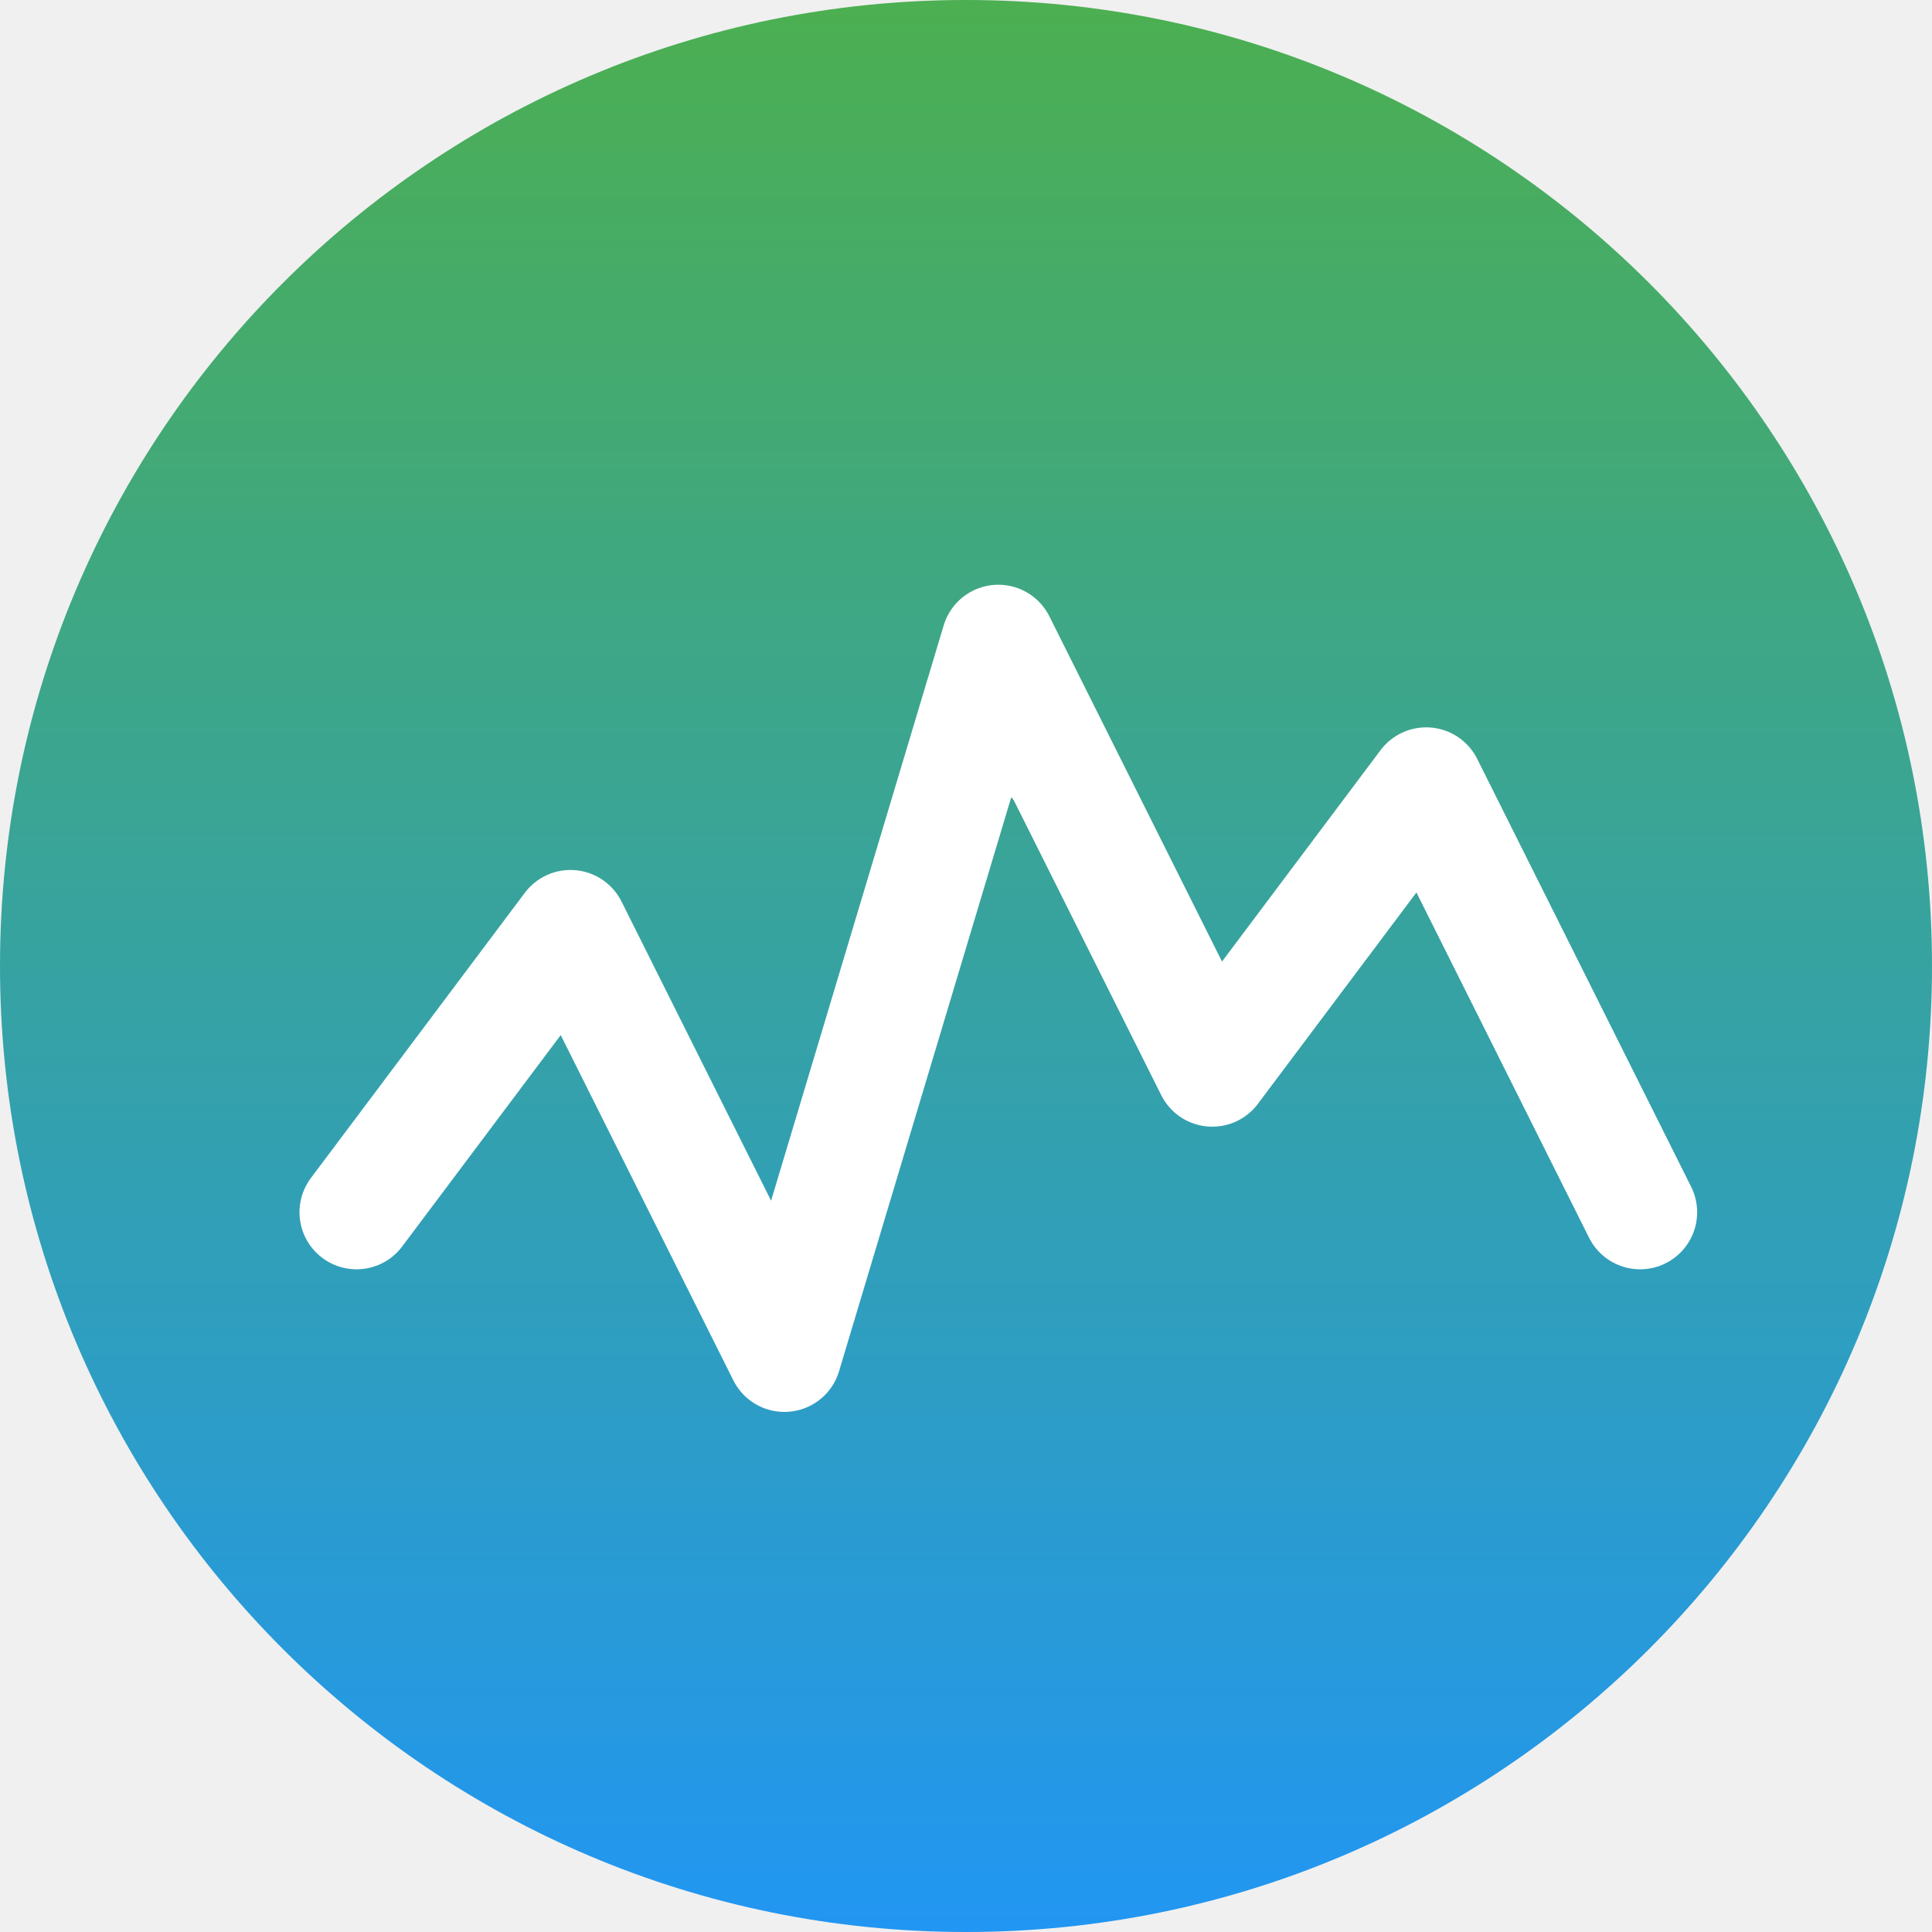
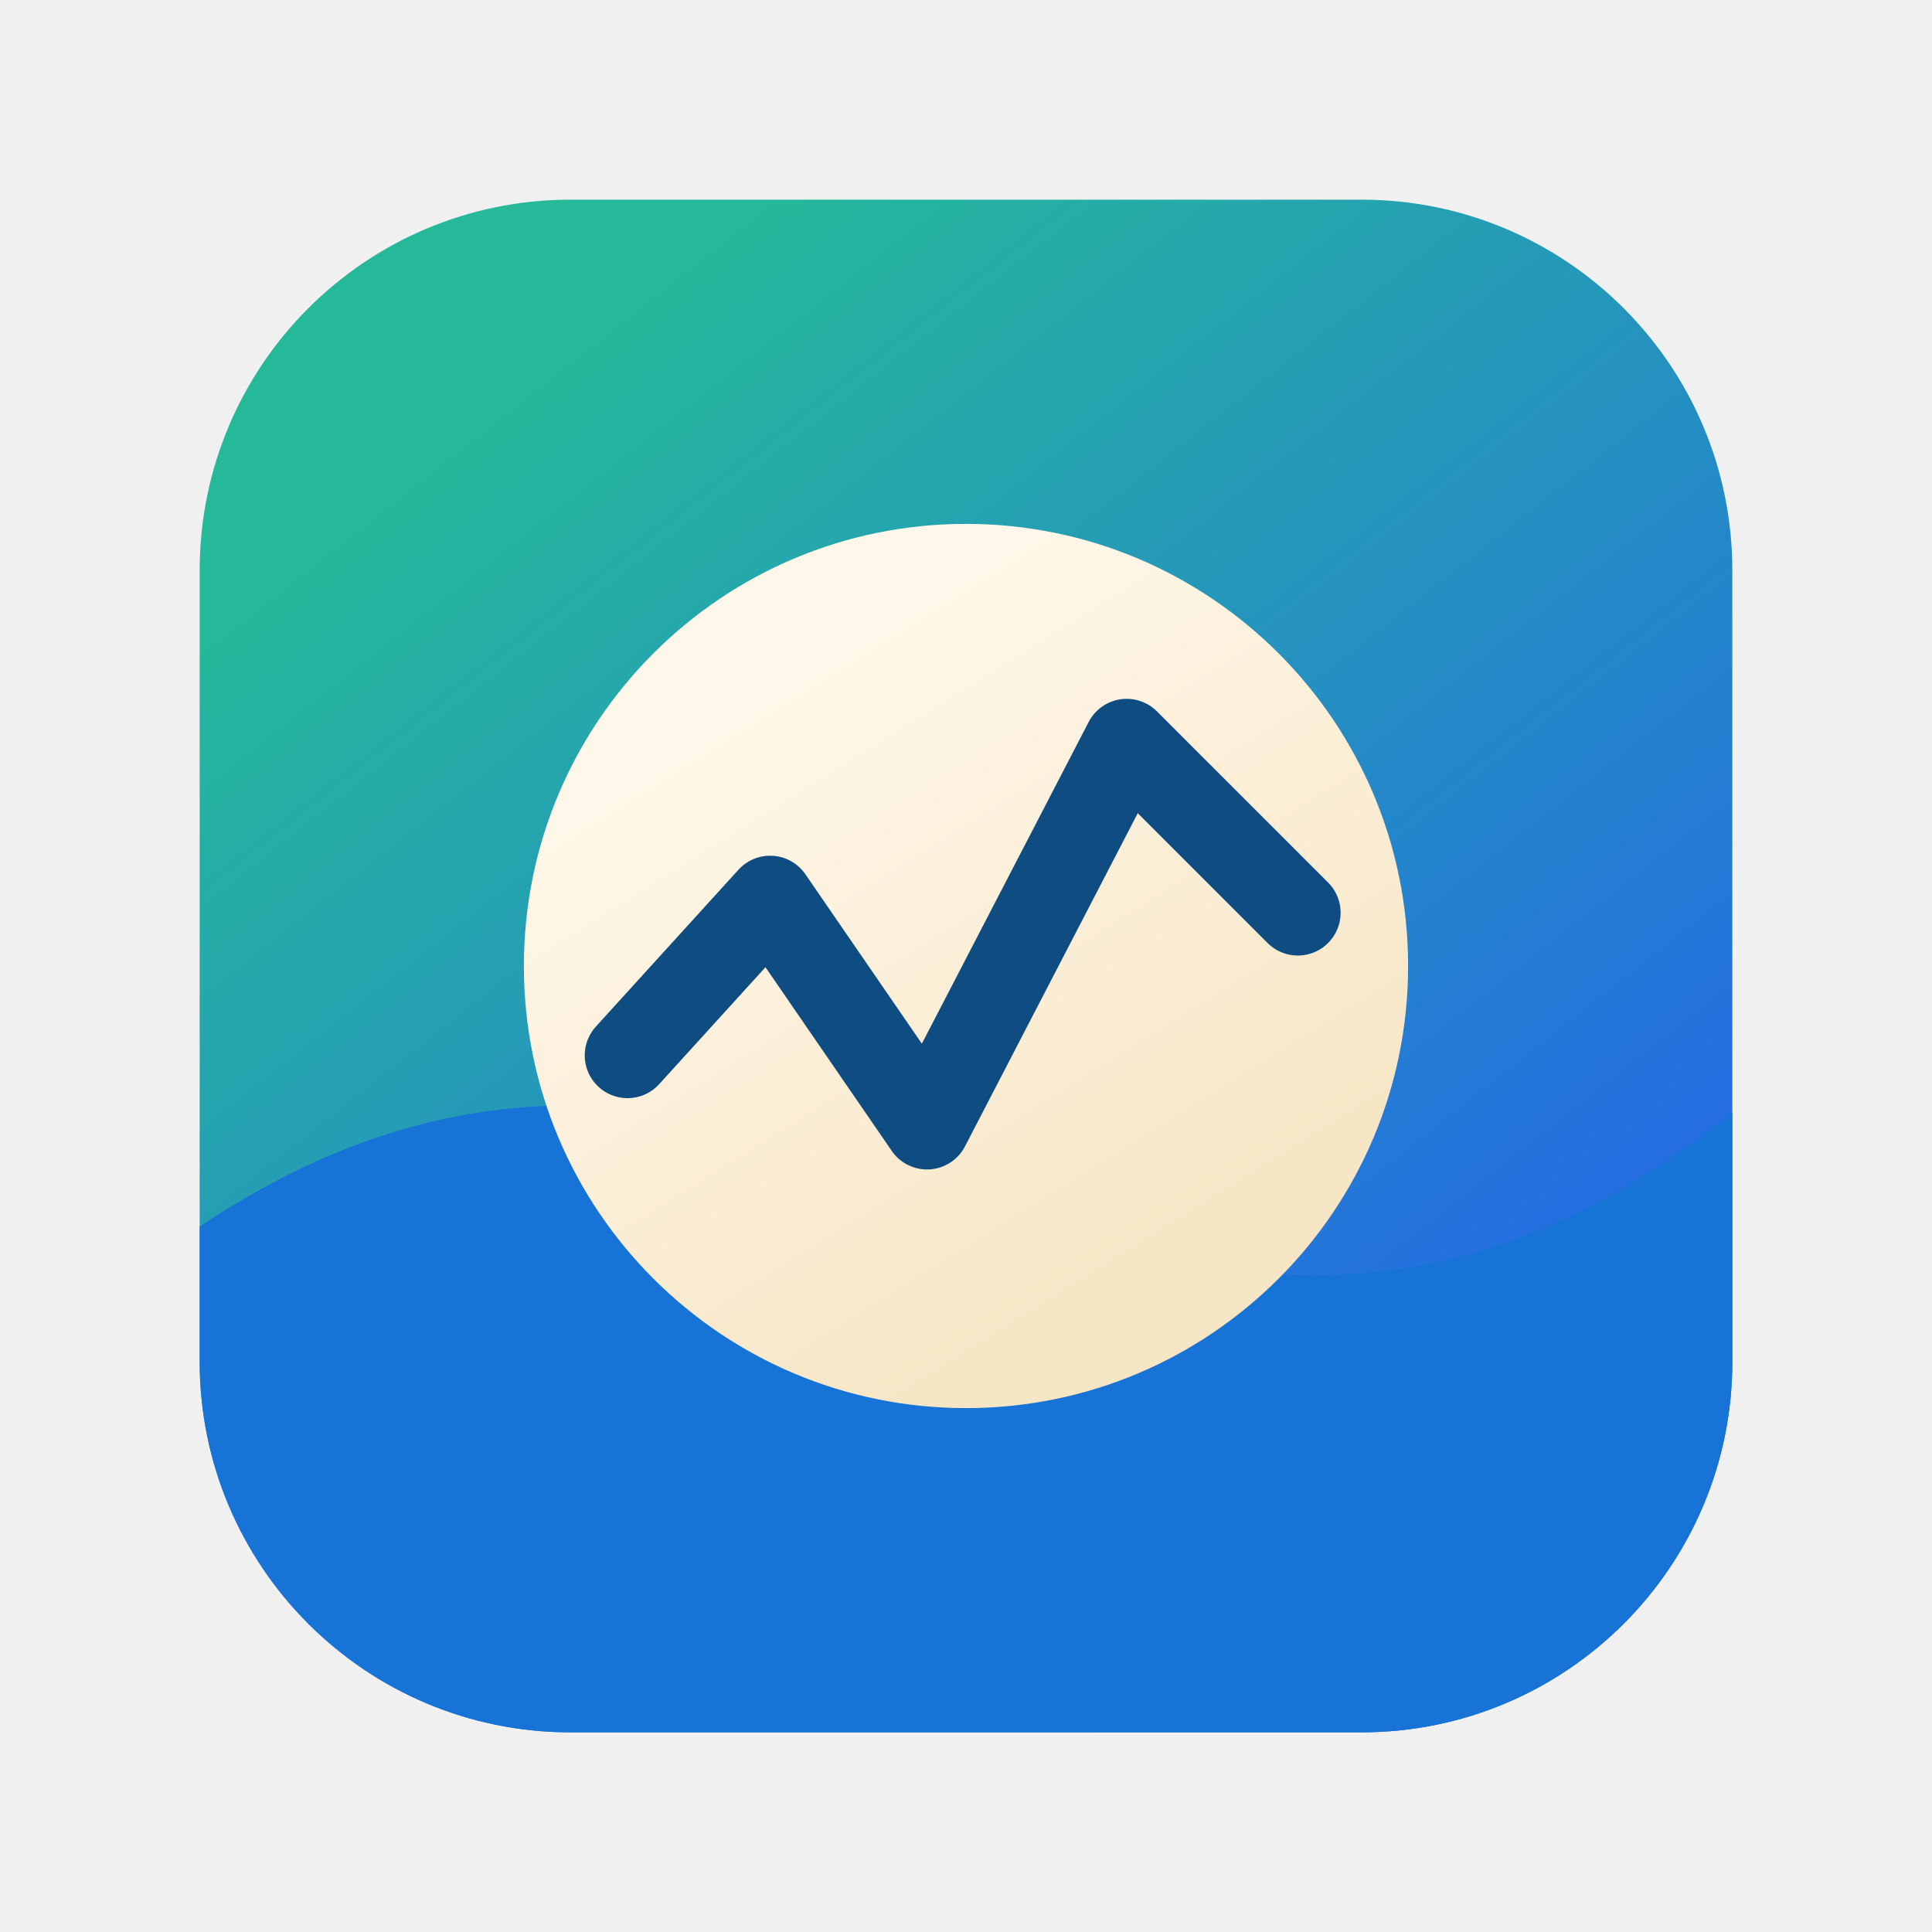
- <svg xmlns="http://www.w3.org/2000/svg" width="512" height="512" viewBox="0 0 135.467 135.467">
-   <defs>
-     <linearGradient id="bg-gradient-2" x1="50%" y1="0%" x2="50%" y2="100%">
-       <stop offset="0%" stop-color="#4CAF50" />
-       <stop offset="100%" stop-color="#2196F3" />
+ <svg xmlns="http://www.w3.org/2000/svg" width="512" height="512" viewBox="0 0 135.467 135.467" version="1.1" id="svg9">
+   <defs id="defs6">
+     <linearGradient id="tile-gradient" x1="20%" y1="12%" x2="80%" y2="88%">
+       <stop offset="0%" stop-color="#25b99a" id="stop1" />
+       <stop offset="100%" stop-color="#2465ea" id="stop2" />
+     </linearGradient>
+     <linearGradient id="disc-gradient" x1="30%" y1="18%" x2="70%" y2="82%">
+       <stop offset="0%" stop-color="#fff7e9" id="stop3" />
+       <stop offset="100%" stop-color="#f7e6c6" id="stop4" />
+     </linearGradient>
+     <linearGradient id="accent-gradient" x1="25%" y1="20%" x2="75%" y2="85%">
+       <stop offset="0%" stop-color="#ffcf5a" id="stop5" />
+       <stop offset="100%" stop-color="#eb7f1a" id="stop6" />
    </linearGradient>
  </defs>
-   <path d="M 67.733 0 C 30.326 0 0 30.326 0 67.733 C 0 105.141 30.326 135.467 67.733 135.467 C 105.141 135.467 135.467 105.141 135.467 67.733 C 135.467 30.326 105.141 0 67.733 0 Z" fill="url(#bg-gradient-2)" />
-   <g transform="translate(15, 15)">
-     <path d="M 10,70 L 25,50 L 40,80 L 55,30 L 70,60 L 85,40 L 100,70" fill="none" stroke="#FFFFFF" stroke-width="8" stroke-linecap="round" stroke-linejoin="round" />
-     <polygon points="50,45 55,30 60,45 55,40" fill="#FFFFFF" />
-   </g>
+   <rect x="14" y="14" width="107.467" height="107.467" rx="26" fill="url(#tile-gradient)" id="rect6" />
+   <path d="M 14 86 C 32 74 48 76 67.733 84 C 88 92 104 92 121.467 78 V 95.467 C 121.467 109.826 109.826 121.467 95.467 121.467 H 40 C 25.641 121.467 14 109.826 14 95.467 Z" fill="#1873d7" id="path6" />
+   <circle cx="67.733" cy="67.733" r="31" fill="url(#disc-gradient)" id="circle6" />
+   <path d="M 44 74 L 54 63 L 65 79 L 79 52 L 91 64" fill="none" stroke="#0f4c81" stroke-width="6" stroke-linecap="round" stroke-linejoin="round" id="path8" />
</svg>
